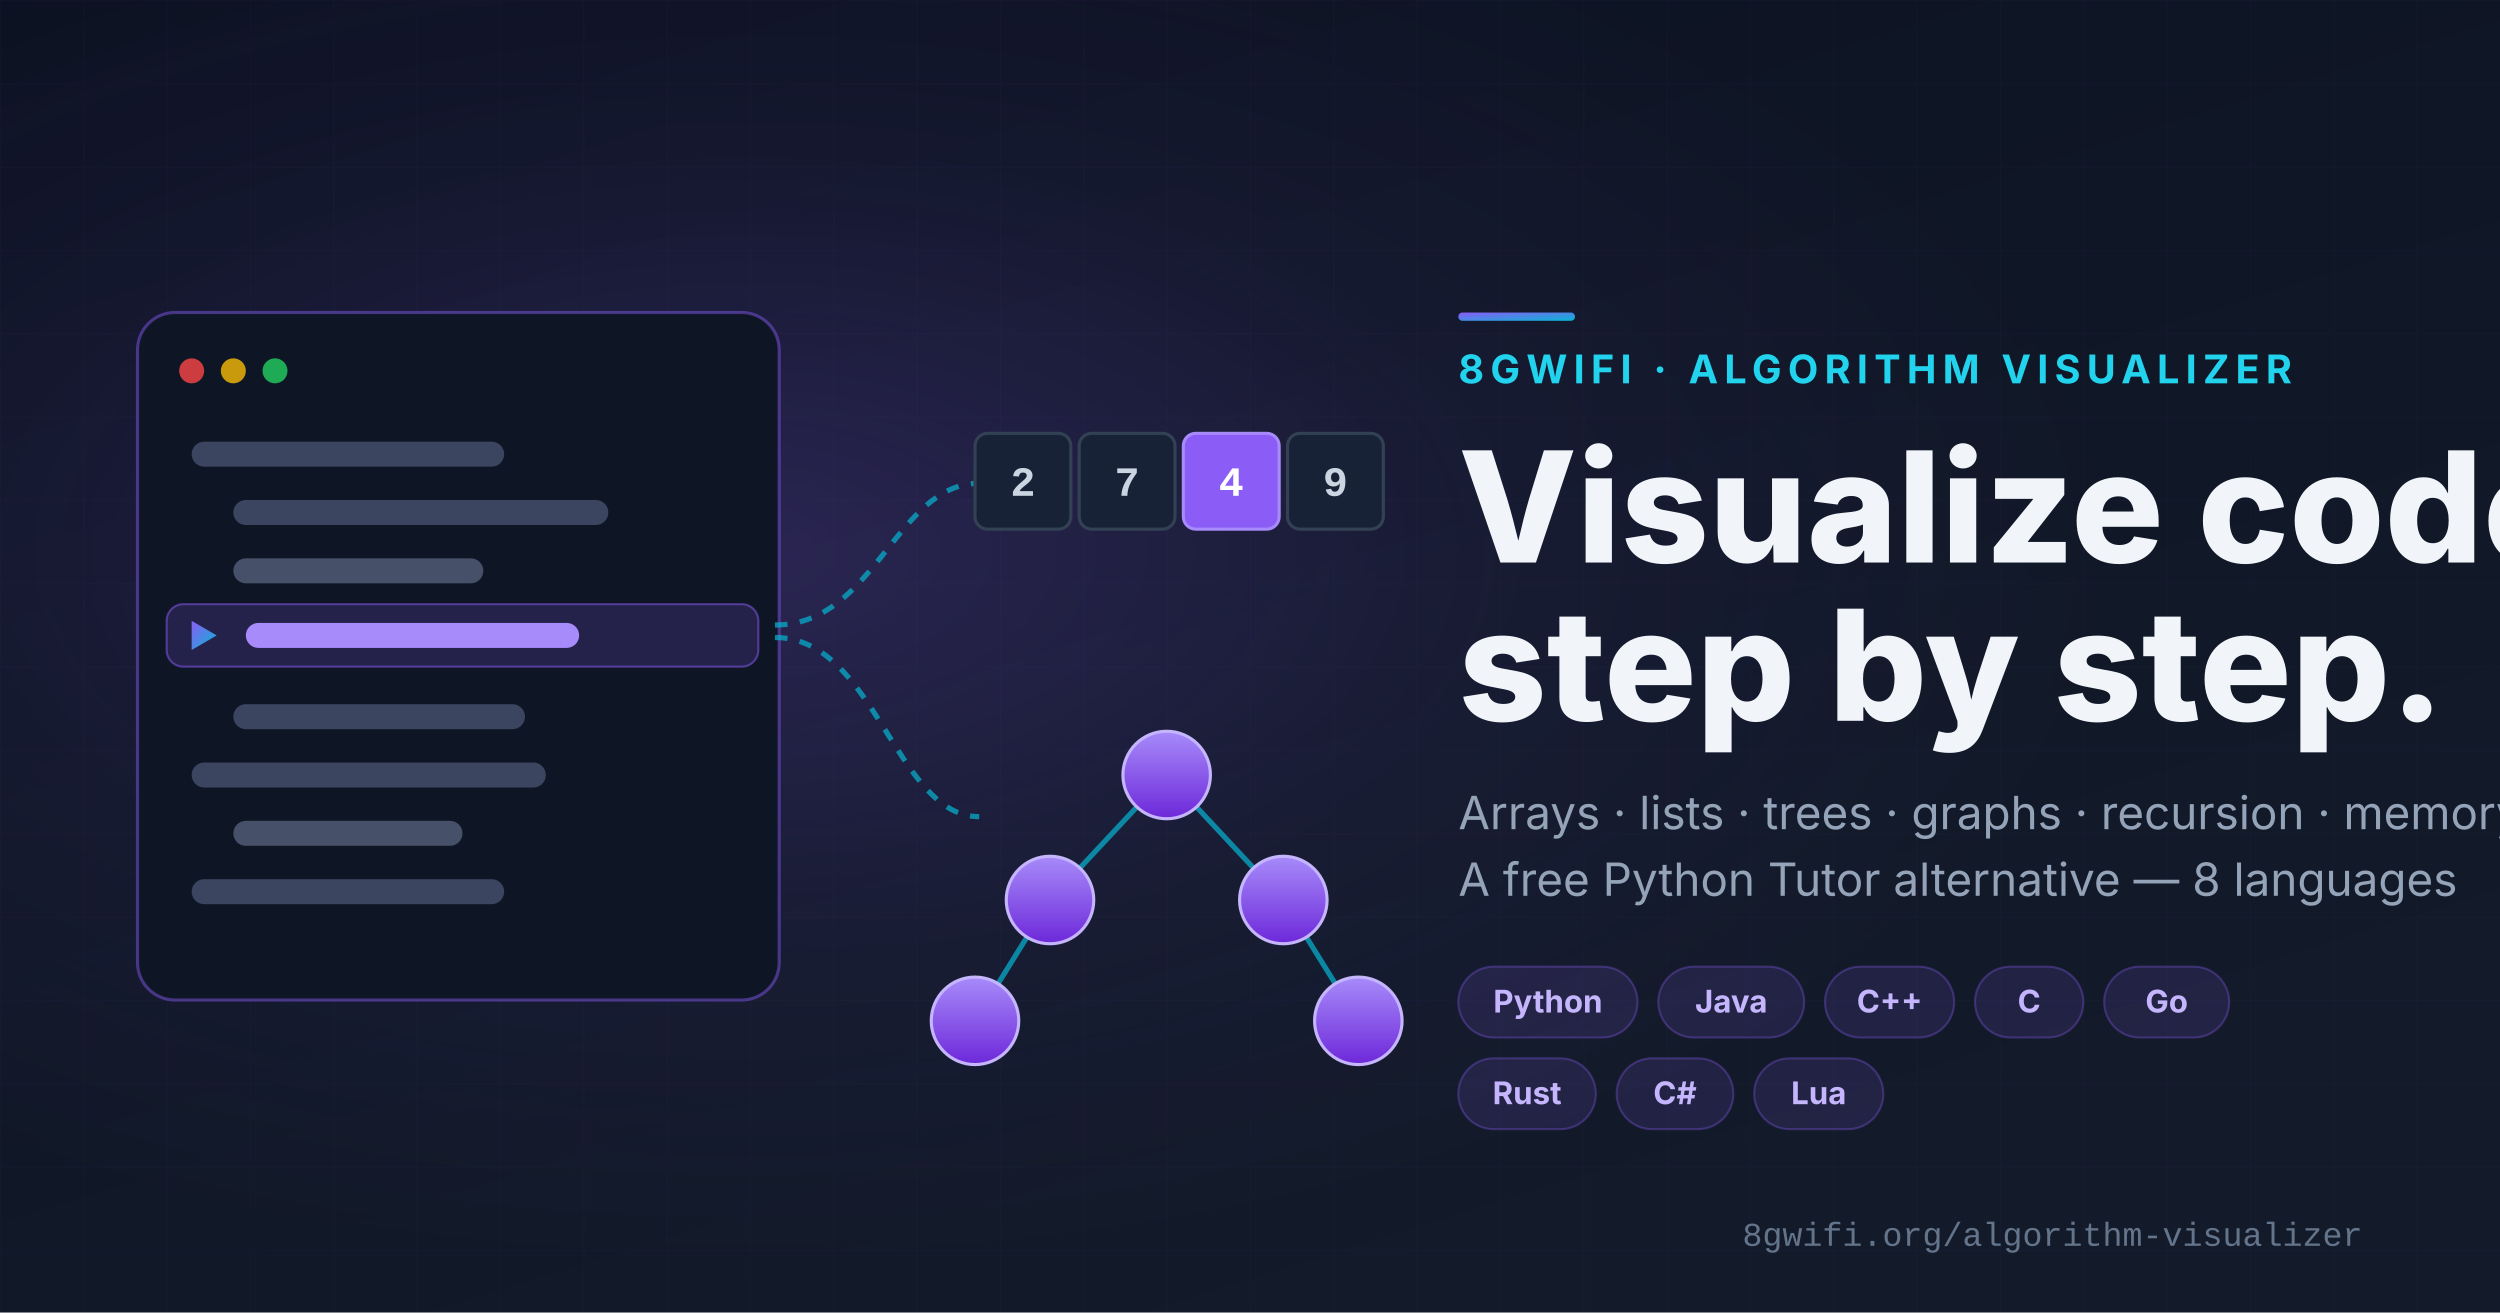
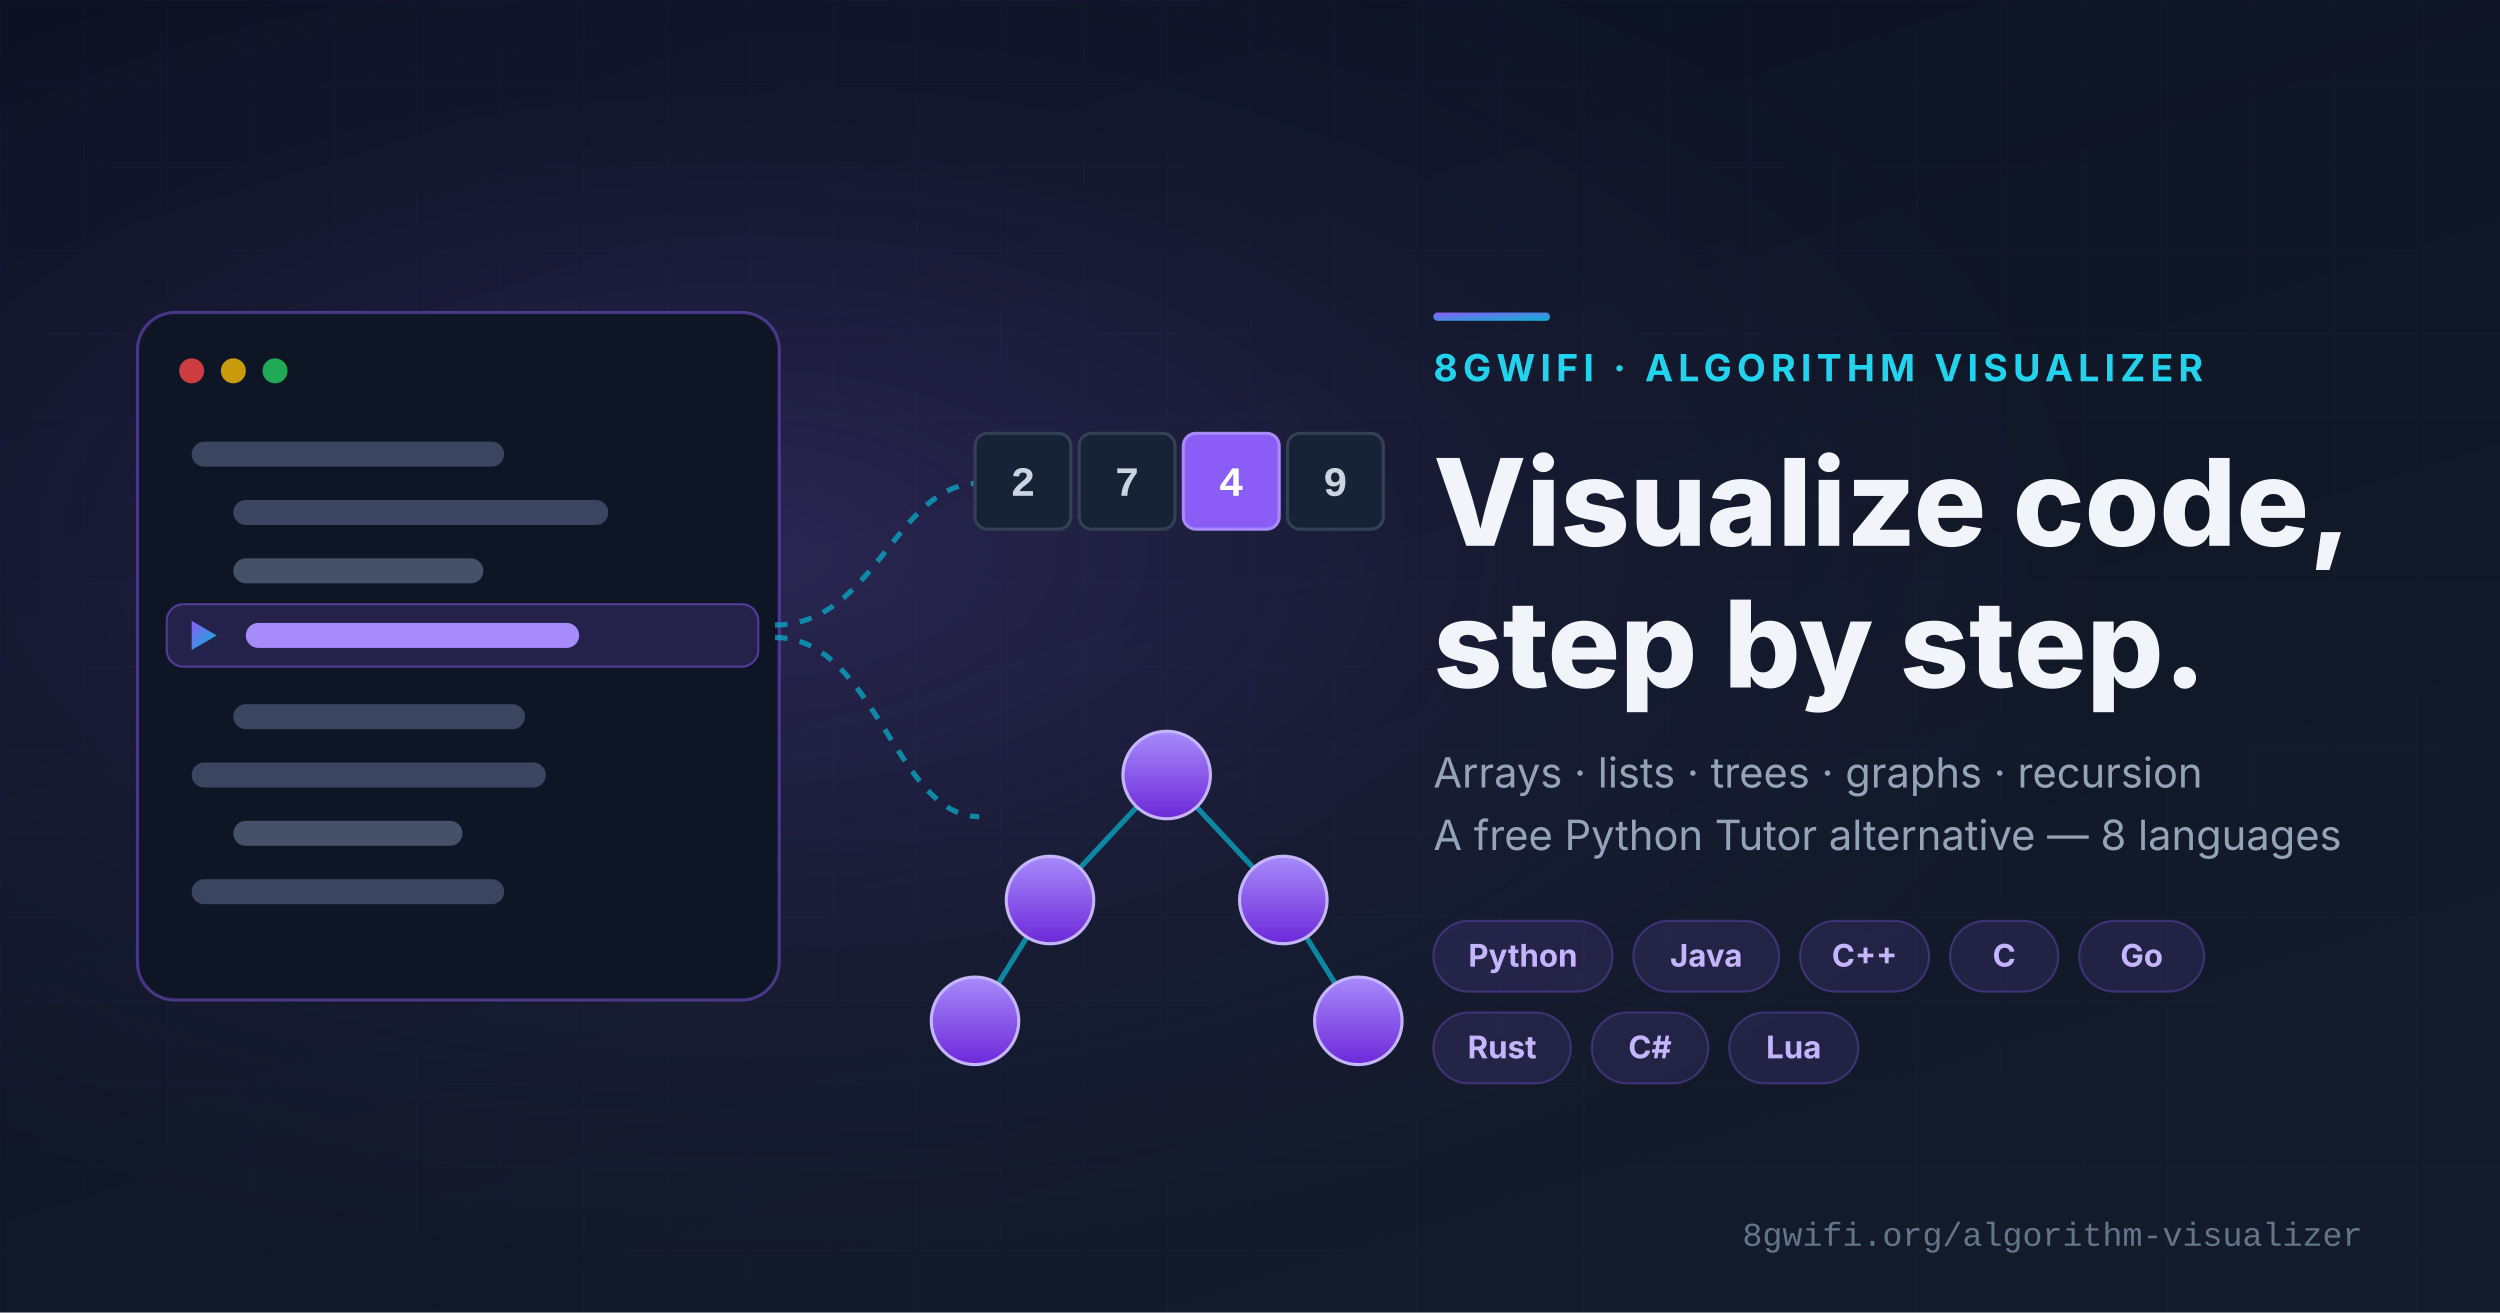
<svg xmlns="http://www.w3.org/2000/svg" viewBox="0 0 1200 630" width="1200" height="630">
  <defs>
    <linearGradient id="bg" x1="0" y1="0" x2="0.6" y2="1">
      <stop offset="0%" stop-color="#0B1120" />
      <stop offset="100%" stop-color="#131B2A" />
    </linearGradient>
    <radialGradient id="glow" cx="0.30" cy="0.42" r="0.55">
      <stop offset="0%" stop-color="#8B5CF6" stop-opacity="0.22" />
      <stop offset="55%" stop-color="#8B5CF6" stop-opacity="0.06" />
      <stop offset="100%" stop-color="#8B5CF6" stop-opacity="0" />
    </radialGradient>
    <pattern id="grid" width="40" height="40" patternUnits="userSpaceOnUse">
      <path d="M40 0 L0 0 0 40" fill="none" stroke="#8B5CF6" stroke-width="0.5" stroke-opacity="0.06" />
    </pattern>
    <linearGradient id="accent" x1="0" y1="0" x2="1" y2="1">
      <stop offset="0%" stop-color="#8B5CF6" />
      <stop offset="100%" stop-color="#06B6D4" />
    </linearGradient>
    <linearGradient id="node" x1="0" y1="0" x2="0" y2="1">
      <stop offset="0%" stop-color="#A78BFA" />
      <stop offset="100%" stop-color="#6D28D9" />
    </linearGradient>
  </defs>
  <rect width="1200" height="630" fill="url(#bg)" />
  <rect width="1200" height="630" fill="url(#grid)" />
  <rect width="1200" height="630" fill="url(#glow)" />
  <g>
    <rect x="66" y="150" width="308" height="330" rx="18" fill="#0E1626" stroke="#8B5CF6" stroke-opacity="0.45" stroke-width="1.5" />
    <circle cx="92" cy="178" r="6" fill="#ef4444" fill-opacity="0.85" />
    <circle cx="112" cy="178" r="6" fill="#eab308" fill-opacity="0.85" />
    <circle cx="132" cy="178" r="6" fill="#22c55e" fill-opacity="0.85" />
    <g>
      <rect x="92" y="212" width="150" height="12" rx="6" fill="#3b4560" />
      <rect x="112" y="240" width="180" height="12" rx="6" fill="#3b4560" />
      <rect x="112" y="268" width="120" height="12" rx="6" fill="#475069" />
      <rect x="80" y="290" width="284" height="30" rx="8" fill="#8B5CF6" fill-opacity="0.18" stroke="#8B5CF6" stroke-opacity="0.5" stroke-width="1" />
      <path d="M92 298 L104 305 L92 312 Z" fill="url(#accent)" />
      <rect x="118" y="299" width="160" height="12" rx="6" fill="#A78BFA" />
      <rect x="112" y="338" width="140" height="12" rx="6" fill="#3b4560" />
      <rect x="92" y="366" width="170" height="12" rx="6" fill="#3b4560" />
      <rect x="112" y="394" width="110" height="12" rx="6" fill="#475069" />
      <rect x="92" y="422" width="150" height="12" rx="6" fill="#3b4560" />
    </g>
    <g stroke="#06B6D4" stroke-width="2.5" fill="none" stroke-opacity="0.7" stroke-dasharray="6 6">
      <path d="M372 300 C 420 300, 430 232, 470 232" />
      <path d="M372 306 C 420 306, 430 392, 470 392" />
    </g>
    <g transform="translate(468 208)">
      <g font-family="'JetBrains Mono','Courier New',monospace" font-size="20" font-weight="700" text-anchor="middle" fill="#CBD5E1">
        <rect x="0" y="0" width="46" height="46" rx="6" fill="#182236" stroke="#334155" stroke-width="1.5" />
        <text x="23" y="30">2</text>
        <rect x="50" y="0" width="46" height="46" rx="6" fill="#182236" stroke="#334155" stroke-width="1.5" />
        <text x="73" y="30">7</text>
        <rect x="100" y="0" width="46" height="46" rx="6" fill="#8B5CF6" stroke="#A78BFA" stroke-width="1.5" />
        <text x="123" y="30" fill="#fff">4</text>
        <rect x="150" y="0" width="46" height="46" rx="6" fill="#182236" stroke="#334155" stroke-width="1.5" />
        <text x="173" y="30">9</text>
      </g>
    </g>
    <g transform="translate(560 372)">
      <g stroke="#06B6D4" stroke-width="2.5" stroke-opacity="0.7">
        <line x1="0" y1="0" x2="-56" y2="60" />
        <line x1="0" y1="0" x2="56" y2="60" />
        <line x1="-56" y1="60" x2="-92" y2="118" />
        <line x1="56" y1="60" x2="92" y2="118" />
      </g>
      <g fill="url(#node)" stroke="#C4B5FD" stroke-width="1.5">
        <circle cx="0" cy="0" r="21" />
        <circle cx="-56" cy="60" r="21" />
        <circle cx="56" cy="60" r="21" />
        <circle cx="-92" cy="118" r="21" />
        <circle cx="92" cy="118" r="21" />
      </g>
    </g>
  </g>
-   <g transform="translate(700 150)" font-family="'Inter',-apple-system,BlinkMacSystemFont,'Segoe UI',sans-serif">
+   <g transform="translate(688 150)" font-family="'Inter',-apple-system,BlinkMacSystemFont,'Segoe UI',sans-serif">
    <rect x="0" y="0" width="56" height="4" rx="2" fill="url(#accent)" />
-     <text x="0" y="34" font-size="19" font-weight="700" fill="#22D3EE" letter-spacing="3">8GWIFI · ALGORITHM VISUALIZER</text>
-     <text x="0" y="120" font-size="74" font-weight="800" fill="#F1F5F9">Visualize code,</text>
-     <text x="0" y="196" font-size="74" font-weight="800" fill="#F1F5F9">step by step.</text>
-     <text x="0" y="248" font-size="22" fill="#94A3B8" font-weight="400">Arrays · lists · trees · graphs · recursion · memory</text>
-     <text x="0" y="280" font-size="22" fill="#94A3B8" font-weight="400">A free Python Tutor alternative — 8 languages</text>
-     <g transform="translate(0 314)" font-size="15" font-weight="700" text-anchor="middle">
+     <text x="0" y="33" font-size="18" font-weight="700" fill="#22D3EE" letter-spacing="2.5">8GWIFI · ALGORITHM VISUALIZER</text>
+     <text x="0" y="112" font-size="58" font-weight="800" fill="#F1F5F9">Visualize code,</text>
+     <text x="0" y="180" font-size="58" font-weight="800" fill="#F1F5F9">step by step.</text>
+     <text x="0" y="228" font-size="20" fill="#94A3B8" font-weight="400">Arrays · lists · trees · graphs · recursion</text>
+     <text x="0" y="258" font-size="20" fill="#94A3B8" font-weight="400">A free Python Tutor alternative — 8 languages</text>
+     <g transform="translate(0 292)" font-size="15" font-weight="700" text-anchor="middle">
      <g fill="#C4B5FD">
        <rect x="0" y="0" width="86" height="34" rx="17" fill="#8B5CF6" fill-opacity="0.13" stroke="#8B5CF6" stroke-opacity="0.32" />
        <text x="43" y="22">Python</text>
        <rect x="96" y="0" width="70" height="34" rx="17" fill="#8B5CF6" fill-opacity="0.13" stroke="#8B5CF6" stroke-opacity="0.32" />
        <text x="131" y="22">Java</text>
        <rect x="176" y="0" width="62" height="34" rx="17" fill="#8B5CF6" fill-opacity="0.13" stroke="#8B5CF6" stroke-opacity="0.32" />
        <text x="207" y="22">C++</text>
        <rect x="248" y="0" width="52" height="34" rx="17" fill="#8B5CF6" fill-opacity="0.13" stroke="#8B5CF6" stroke-opacity="0.32" />
        <text x="274" y="22">C</text>
        <rect x="310" y="0" width="60" height="34" rx="17" fill="#8B5CF6" fill-opacity="0.13" stroke="#8B5CF6" stroke-opacity="0.32" />
        <text x="340" y="22">Go</text>
      </g>
      <g fill="#C4B5FD" transform="translate(0 44)">
        <rect x="0" y="0" width="66" height="34" rx="17" fill="#8B5CF6" fill-opacity="0.13" stroke="#8B5CF6" stroke-opacity="0.32" />
        <text x="33" y="22">Rust</text>
        <rect x="76" y="0" width="56" height="34" rx="17" fill="#8B5CF6" fill-opacity="0.13" stroke="#8B5CF6" stroke-opacity="0.32" />
        <text x="104" y="22">C#</text>
        <rect x="142" y="0" width="62" height="34" rx="17" fill="#8B5CF6" fill-opacity="0.13" stroke="#8B5CF6" stroke-opacity="0.32" />
        <text x="173" y="22">Lua</text>
      </g>
    </g>
  </g>
  <g transform="translate(1134 598)" text-anchor="end" font-family="'JetBrains Mono','Courier New',monospace">
    <text font-size="16" fill="#64748B" font-weight="500">8gwifi.org/algorithm-visualizer</text>
  </g>
</svg>
